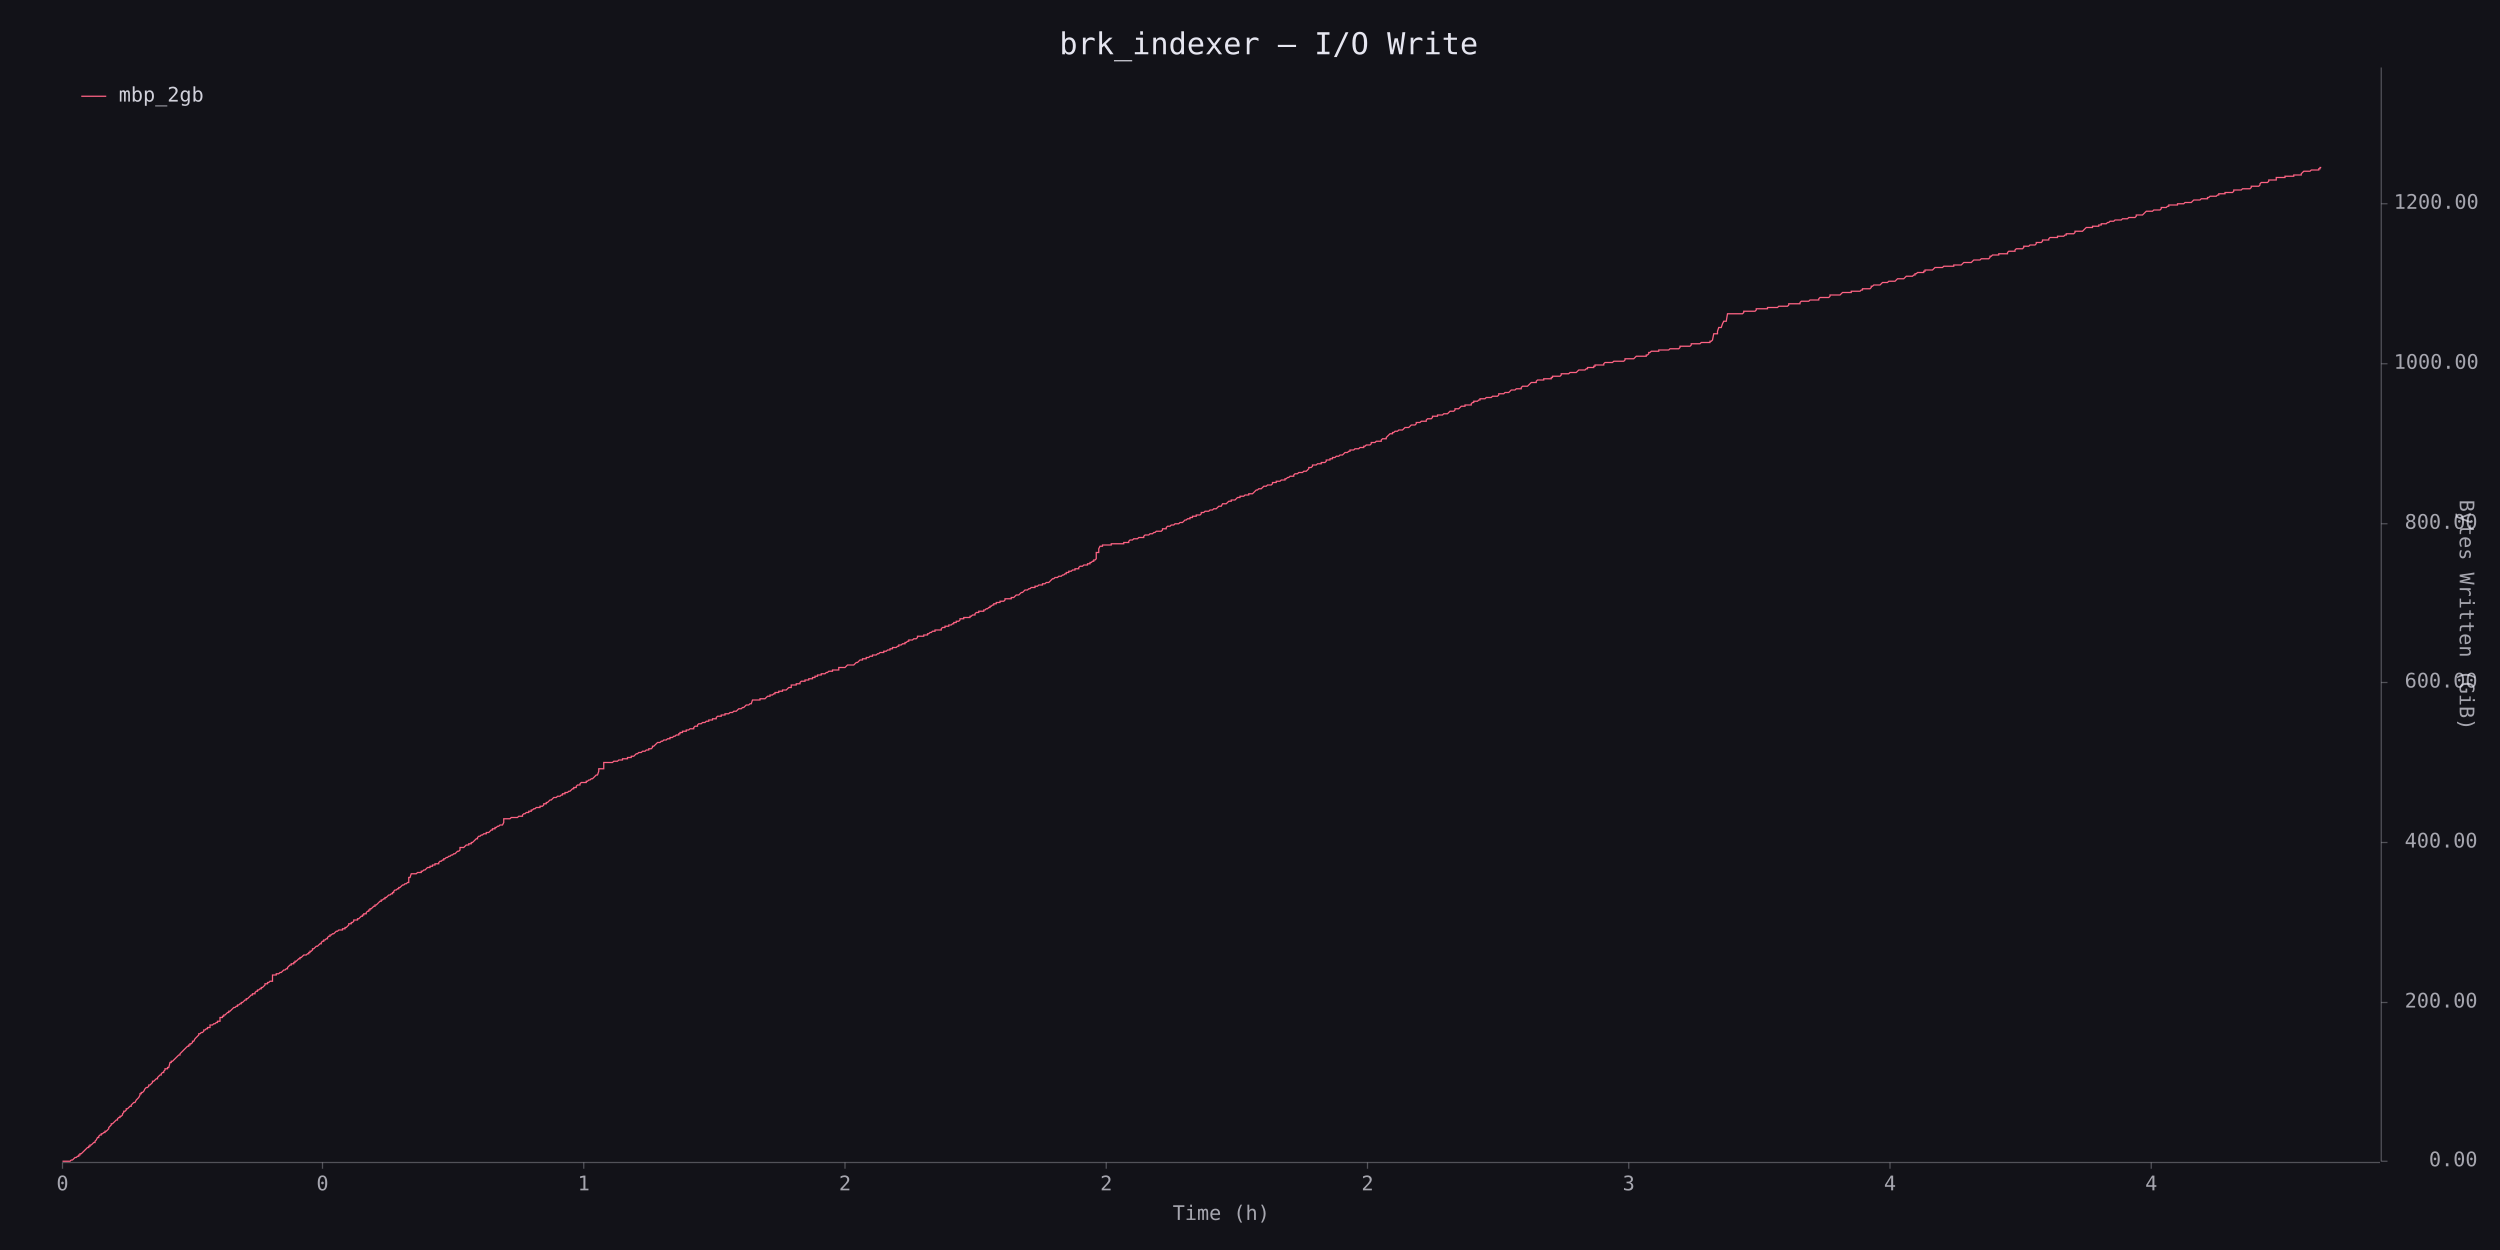
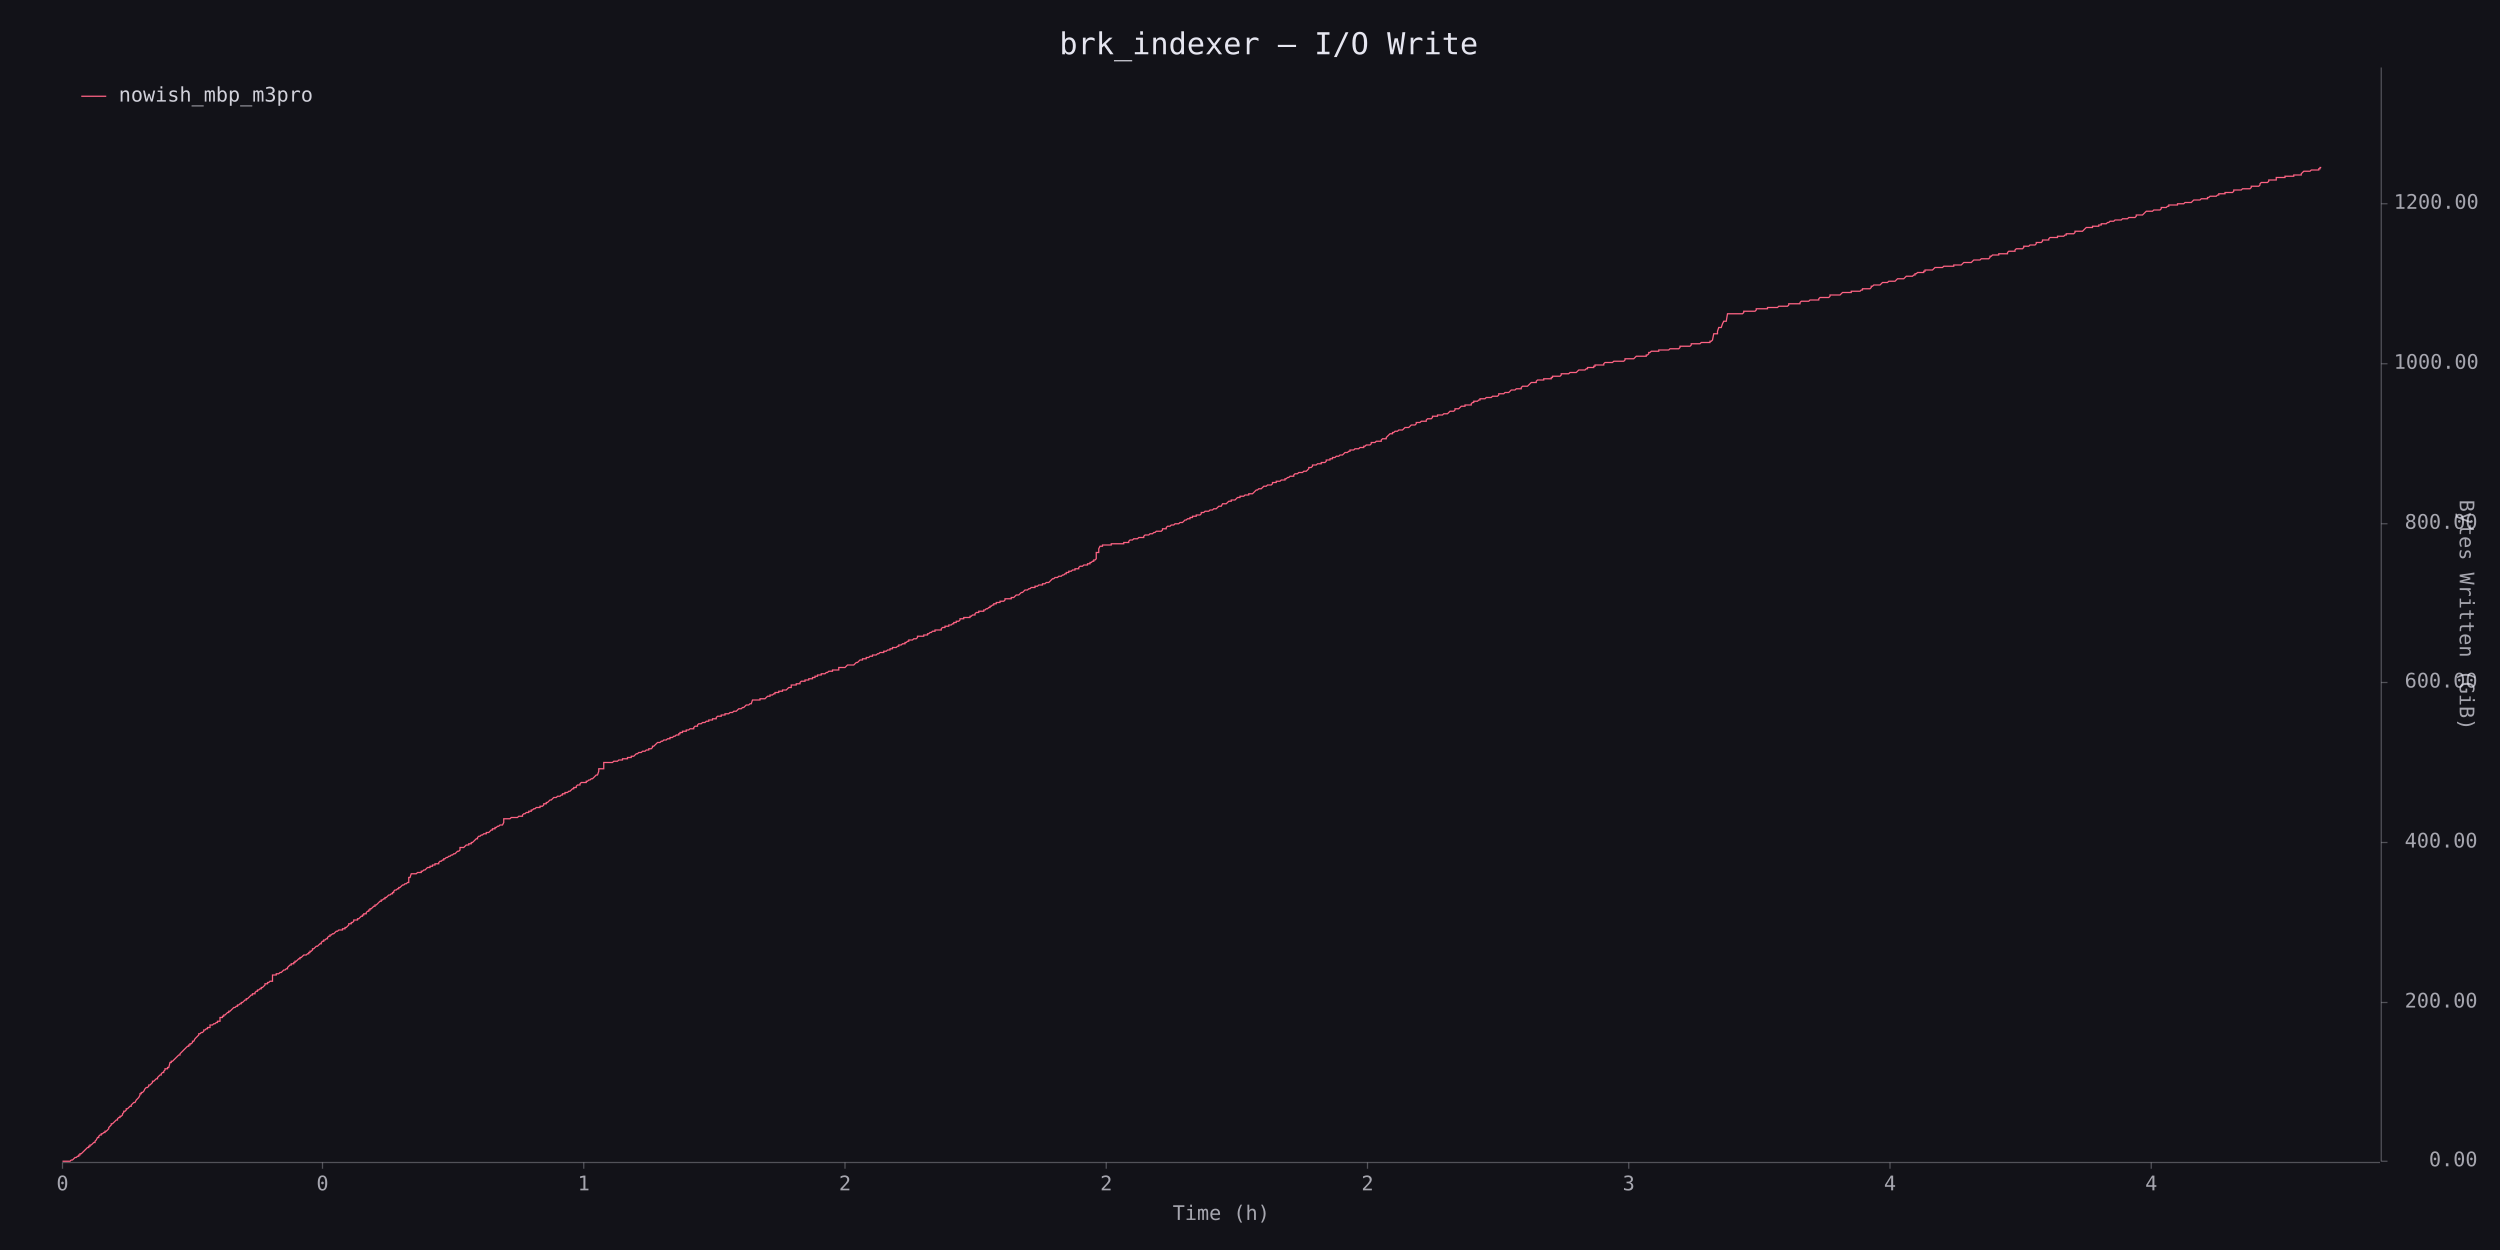
<svg xmlns="http://www.w3.org/2000/svg" width="2000" height="1000" viewBox="0 0 2000 1000">
  <rect x="0" y="0" width="2000" height="1000" opacity="1" fill="#121218" stroke="none" />
  <text x="1015" y="25" dy="0.76em" text-anchor="middle" font-family="monospace" font-size="24.194" opacity="1" fill="#E6E6F0">
brk_indexer — I/O Write
</text>
  <text x="977" y="980" dy="-0.5ex" text-anchor="middle" font-family="monospace" font-size="16.129" opacity="0.7" fill="#E6E6F0">
Time (h)
</text>
  <text x="1980" y="492" dy="0.76em" text-anchor="middle" font-family="monospace" font-size="16.129" opacity="0.7" fill="#E6E6F0" transform="rotate(90, 1980, 492)">
Bytes Written (GiB)
</text>
  <polyline fill="none" opacity="0.3" stroke="#E6E6F0" stroke-width="1" points="50,930 1904,930 " />
  <text x="50" y="940" dy="0.76em" text-anchor="middle" font-family="monospace" font-size="16.129" opacity="0.7" fill="#E6E6F0">
0
</text>
  <polyline fill="none" opacity="0.3" stroke="#E6E6F0" stroke-width="1" points="50,930 50,935 " />
  <text x="258" y="940" dy="0.76em" text-anchor="middle" font-family="monospace" font-size="16.129" opacity="0.7" fill="#E6E6F0">
0
</text>
  <polyline fill="none" opacity="0.3" stroke="#E6E6F0" stroke-width="1" points="258,930 258,935 " />
  <text x="467" y="940" dy="0.76em" text-anchor="middle" font-family="monospace" font-size="16.129" opacity="0.7" fill="#E6E6F0">
1
</text>
  <polyline fill="none" opacity="0.3" stroke="#E6E6F0" stroke-width="1" points="467,930 467,935 " />
  <text x="676" y="940" dy="0.76em" text-anchor="middle" font-family="monospace" font-size="16.129" opacity="0.7" fill="#E6E6F0">
2
</text>
  <polyline fill="none" opacity="0.3" stroke="#E6E6F0" stroke-width="1" points="676,930 676,935 " />
  <text x="885" y="940" dy="0.76em" text-anchor="middle" font-family="monospace" font-size="16.129" opacity="0.7" fill="#E6E6F0">
2
</text>
  <polyline fill="none" opacity="0.3" stroke="#E6E6F0" stroke-width="1" points="885,930 885,935 " />
  <text x="1094" y="940" dy="0.76em" text-anchor="middle" font-family="monospace" font-size="16.129" opacity="0.7" fill="#E6E6F0">
2
</text>
  <polyline fill="none" opacity="0.3" stroke="#E6E6F0" stroke-width="1" points="1094,930 1094,935 " />
  <text x="1303" y="940" dy="0.76em" text-anchor="middle" font-family="monospace" font-size="16.129" opacity="0.7" fill="#E6E6F0">
3
</text>
  <polyline fill="none" opacity="0.3" stroke="#E6E6F0" stroke-width="1" points="1303,930 1303,935 " />
  <text x="1512" y="940" dy="0.76em" text-anchor="middle" font-family="monospace" font-size="16.129" opacity="0.7" fill="#E6E6F0">
4
</text>
  <polyline fill="none" opacity="0.3" stroke="#E6E6F0" stroke-width="1" points="1512,930 1512,935 " />
  <text x="1721" y="940" dy="0.76em" text-anchor="middle" font-family="monospace" font-size="16.129" opacity="0.7" fill="#E6E6F0">
4
</text>
  <polyline fill="none" opacity="0.3" stroke="#E6E6F0" stroke-width="1" points="1721,930 1721,935 " />
  <polyline fill="none" opacity="0.3" stroke="#E6E6F0" stroke-width="1" points="1905,54 1905,929 " />
  <text x="1982" y="929" dy="0.5ex" text-anchor="end" font-family="monospace" font-size="16.129" opacity="0.7" fill="#E6E6F0">
0.00
</text>
  <polyline fill="none" opacity="0.3" stroke="#E6E6F0" stroke-width="1" points="1905,929 1910,929 " />
  <text x="1982" y="802" dy="0.5ex" text-anchor="end" font-family="monospace" font-size="16.129" opacity="0.7" fill="#E6E6F0">
200.00
</text>
  <polyline fill="none" opacity="0.3" stroke="#E6E6F0" stroke-width="1" points="1905,802 1910,802 " />
  <text x="1982" y="674" dy="0.5ex" text-anchor="end" font-family="monospace" font-size="16.129" opacity="0.7" fill="#E6E6F0">
400.00
</text>
  <polyline fill="none" opacity="0.3" stroke="#E6E6F0" stroke-width="1" points="1905,674 1910,674 " />
  <text x="1982" y="546" dy="0.5ex" text-anchor="end" font-family="monospace" font-size="16.129" opacity="0.7" fill="#E6E6F0">
600.00
</text>
  <polyline fill="none" opacity="0.3" stroke="#E6E6F0" stroke-width="1" points="1905,546 1910,546 " />
  <text x="1982" y="419" dy="0.5ex" text-anchor="end" font-family="monospace" font-size="16.129" opacity="0.7" fill="#E6E6F0">
800.00
</text>
  <polyline fill="none" opacity="0.3" stroke="#E6E6F0" stroke-width="1" points="1905,419 1910,419 " />
  <text x="1915" y="291" dy="0.5ex" text-anchor="start" font-family="monospace" font-size="16.129" opacity="0.7" fill="#E6E6F0">
1000.00
</text>
  <polyline fill="none" opacity="0.3" stroke="#E6E6F0" stroke-width="1" points="1905,291 1910,291 " />
  <text x="1915" y="163" dy="0.5ex" text-anchor="start" font-family="monospace" font-size="16.129" opacity="0.7" fill="#E6E6F0">
1200.00
</text>
  <polyline fill="none" opacity="0.3" stroke="#E6E6F0" stroke-width="1" points="1905,163 1910,163 " />
  <polyline fill="none" opacity="1" stroke="#FF6384" stroke-width="1" points="50,929 50,929 51,929 51,929 52,929 53,929 53,929 54,929 54,929 55,929 56,929 56,929 57,928 58,928 58,928 59,927 59,927 60,926 61,926 61,926 62,925 63,925 63,924 64,924 64,923 65,923 66,922 66,922 67,921 68,920 68,920 69,919 69,919 70,918 71,918 71,917 72,917 72,916 73,916 74,915 74,915 75,914 76,914 76,913 77,912 77,912 78,910 79,910 79,909 80,908 81,908 81,907 82,907 82,907 83,906 84,906 84,905 85,905 86,904 86,904 87,903 87,902 88,901 89,900 89,899 90,899 91,898 91,898 92,897 92,897 93,896 94,896 94,895 95,894 96,894 96,893 97,893 98,892 98,891 99,890 99,889 100,889 101,888 101,887 102,887 103,886 103,886 104,885 105,885 105,884 106,883 106,883 107,882 108,882 108,882 109,880 110,879 110,879 111,878 112,876 112,875 113,875 113,874 114,874 115,873 115,873 116,871 117,870 117,870 118,870 119,869 119,868 120,868 120,868 121,867 122,866 122,865 123,865 124,864 124,864 125,863 126,863 126,862 127,861 127,861 128,860 129,860 129,859 130,858 131,858 131,857 132,856 132,855 133,855 134,855 134,854 135,854 136,850 136,850 137,850 137,849 138,849 139,848 139,848 140,847 141,846 141,846 142,845 142,845 143,844 144,844 144,843 145,842 146,841 146,841 147,840 147,840 148,839 149,838 149,838 150,837 151,837 151,836 152,836 152,835 153,835 154,834 154,833 155,833 156,831 156,831 157,830 157,830 158,829 159,828 159,827 160,827 161,826 161,826 162,826 163,825 163,824 164,824 164,824 165,823 166,823 166,822 167,822 168,822 168,820 169,820 169,820 170,820 171,819 171,819 172,819 173,818 173,818 174,818 174,817 175,817 176,817 176,814 177,814 178,814 178,813 179,813 179,812 180,812 181,811 181,811 182,810 183,810 183,809 184,809 185,808 185,808 186,807 186,807 187,806 188,806 188,806 189,805 190,805 190,804 191,804 192,803 192,803 193,803 193,802 194,802 195,801 195,801 196,800 197,800 197,799 198,799 199,798 199,798 200,797 200,797 201,796 202,796 202,795 203,795 204,795 204,794 205,793 206,793 206,792 207,792 207,792 208,791 209,791 209,790 210,790 211,789 211,789 212,788 212,787 213,787 214,787 214,786 215,786 216,785 216,785 217,785 218,785 218,780 219,780 219,780 220,780 221,780 221,779 222,779 223,779 223,779 224,778 224,778 225,778 226,777 226,777 227,776 228,776 228,776 229,775 230,775 230,774 231,773 231,773 232,772 233,772 233,771 234,771 235,771 235,770 236,770 236,769 237,769 238,768 238,768 239,767 240,767 240,766 241,766 242,765 242,765 243,764 243,764 244,764 245,764 245,764 246,763 247,763 247,762 248,762 248,761 249,761 250,760 250,759 251,759 252,758 252,758 253,757 254,757 254,757 255,756 255,756 256,755 257,755 257,754 258,753 259,753 259,752 260,752 261,751 261,751 262,751 262,750 263,749 264,749 264,748 265,748 266,747 266,747 267,747 267,747 268,746 269,745 269,745 270,745 271,744 271,744 272,744 273,744 273,744 274,744 274,743 275,743 276,743 276,742 277,742 278,741 278,741 279,740 279,739 280,739 281,739 281,738 282,738 283,737 283,736 284,736 284,736 285,736 286,736 286,735 287,735 288,734 288,734 289,733 290,733 290,732 291,732 291,731 292,731 293,731 293,730 294,729 295,729 295,728 296,728 296,727 297,727 298,726 298,726 299,725 300,725 300,724 301,724 302,723 302,723 303,722 303,722 304,721 305,721 305,720 306,720 307,719 307,719 308,719 308,718 309,718 310,717 310,717 311,716 312,716 312,716 313,715 314,715 314,714 315,714 315,713 316,712 317,712 317,712 318,711 319,711 319,710 320,710 321,709 321,709 322,708 322,708 323,708 324,707 324,707 325,707 326,706 326,706 327,706 327,702 328,702 329,699 329,699 330,699 331,699 331,699 332,699 332,699 333,699 334,698 334,698 335,698 336,698 336,698 337,698 337,697 338,697 339,696 339,696 340,696 341,695 341,695 342,694 343,694 343,694 344,694 344,693 345,693 346,693 346,692 347,692 348,692 348,691 349,691 349,691 350,691 351,691 351,690 352,689 353,689 353,689 354,688 355,688 355,687 356,687 356,687 357,686 358,686 358,686 359,685 360,685 360,685 361,684 362,684 362,684 363,683 363,683 364,683 365,682 365,682 366,681 367,681 367,681 368,680 368,678 369,678 370,678 370,678 371,678 372,677 372,677 373,676 374,676 374,676 375,676 375,675 376,675 377,675 377,674 378,674 379,673 379,673 380,672 380,672 381,671 382,671 382,670 383,669 384,669 384,669 385,668 386,668 386,668 387,667 387,667 388,667 389,667 389,666 390,666 391,666 391,666 392,665 392,665 393,664 394,664 394,663 395,663 396,663 396,662 397,662 397,662 398,661 399,661 399,661 400,660 401,660 401,660 402,660 403,658 403,655 404,655 404,655 405,655 406,655 406,655 407,655 408,655 408,655 409,654 409,654 410,654 411,654 411,654 412,654 413,654 413,654 414,654 414,654 415,653 416,653 416,653 417,653 418,653 418,652 419,651 420,651 420,651 421,650 421,650 422,650 423,650 423,649 424,649 425,649 425,648 426,648 426,648 427,647 428,647 428,647 429,646 430,646 430,646 431,646 432,646 432,645 433,645 433,645 434,645 435,644 435,643 436,643 437,643 437,642 438,642 438,642 439,641 440,640 440,640 441,640 442,639 442,639 443,638 444,638 444,638 445,638 445,638 446,637 447,637 447,637 448,637 449,636 449,636 450,636 450,635 451,635 452,635 452,634 453,634 454,634 454,634 455,633 456,633 456,633 457,632 457,632 458,631 459,631 459,630 460,630 461,630 461,629 462,628 462,628 463,628 464,628 464,627 465,626 466,626 466,626 467,626 467,626 468,626 469,626 469,625 470,625 471,624 471,624 472,624 473,623 473,623 474,623 474,623 475,622 476,621 476,621 477,620 478,620 478,620 479,617 479,615 480,615 481,615 481,615 482,615 483,615 483,610 484,610 485,610 485,610 486,610 486,610 487,610 488,610 488,610 489,610 490,610 490,610 491,609 491,609 492,609 493,609 493,609 494,609 495,608 495,608 496,608 497,608 497,608 498,608 498,607 499,607 500,607 500,607 501,607 502,607 502,606 503,606 503,606 504,606 505,606 505,605 506,605 507,605 507,605 508,604 508,604 509,603 510,603 510,603 511,602 512,602 512,602 513,602 513,602 514,601 515,601 515,601 516,601 517,600 517,600 518,600 519,600 519,599 520,599 520,599 521,599 522,598 522,597 523,597 524,596 524,596 525,595 525,595 526,594 527,594 527,594 528,594 529,593 529,593 530,593 531,592 531,592 532,592 532,592 533,592 534,591 534,591 535,591 536,591 536,590 537,590 537,590 538,590 539,589 539,589 540,589 541,588 541,588 542,588 543,588 543,587 544,587 544,586 545,586 546,586 546,585 547,585 548,585 548,585 549,585 549,584 550,584 551,584 551,584 552,583 553,583 553,583 554,583 555,583 555,582 556,581 556,581 557,581 558,581 558,580 559,579 560,579 560,579 561,579 561,579 562,578 563,578 563,578 564,578 565,577 565,577 566,577 567,577 567,576 568,576 568,576 569,576 570,576 570,575 571,575 572,575 572,575 573,575 573,574 574,573 575,573 575,573 576,573 577,573 577,572 578,572 579,572 579,572 580,572 580,571 581,571 582,571 582,571 583,571 584,570 584,570 585,570 585,570 586,570 587,569 587,569 588,569 589,569 589,569 590,568 591,567 591,567 592,567 592,567 593,567 594,566 594,566 595,566 596,565 596,565 597,564 597,564 598,564 599,564 599,564 600,563 601,563 601,563 602,560 603,560 603,560 604,560 604,560 605,560 606,560 606,560 607,560 608,560 608,559 609,559 609,559 610,559 611,559 611,559 612,559 613,558 613,558 614,557 614,557 615,557 616,557 616,556 617,556 618,556 618,556 619,555 620,555 620,554 621,554 621,554 622,554 623,554 623,553 624,553 625,553 625,553 626,553 626,552 627,552 628,552 628,552 629,552 630,551 630,551 631,550 632,550 632,550 633,550 633,548 634,548 635,548 635,548 636,548 637,548 637,547 638,547 638,547 639,547 640,547 640,546 641,545 642,545 642,545 643,545 644,545 644,544 645,544 645,544 646,544 647,544 647,543 648,543 649,543 649,543 650,543 650,542 651,542 652,542 652,541 653,541 654,541 654,540 655,540 656,540 656,540 657,540 657,539 658,539 659,539 659,539 660,539 661,538 661,538 662,538 662,538 663,537 664,537 664,537 665,537 666,537 666,536 667,536 668,536 668,536 669,536 669,536 670,536 671,536 671,534 672,534 673,534 673,534 674,534 674,534 675,534 676,534 676,534 677,533 678,532 678,532 679,532 680,532 680,532 681,532 681,532 682,532 683,532 683,532 684,531 685,530 685,530 686,530 686,530 687,529 688,528 688,528 689,528 690,528 690,527 691,527 691,527 692,527 693,527 693,526 694,526 695,526 695,526 696,525 697,525 697,525 698,525 698,524 699,524 700,524 700,524 701,524 702,523 702,523 703,523 703,523 704,522 705,522 705,522 706,522 707,522 707,521 708,521 708,521 709,521 710,520 710,520 711,520 712,520 712,519 713,519 714,519 714,518 715,518 715,518 716,518 717,518 717,518 718,517 719,517 719,516 720,516 720,516 721,516 722,515 722,515 723,515 724,515 724,514 725,514 726,513 726,513 727,513 727,512 728,512 729,512 729,512 730,512 731,511 731,511 732,511 732,511 733,511 734,510 734,509 735,509 736,509 736,509 737,509 737,509 738,509 739,509 739,508 740,508 741,508 741,508 742,508 742,507 743,507 744,506 744,506 745,506 746,505 746,505 747,505 748,505 748,504 749,504 749,504 750,504 751,504 751,504 752,504 753,504 753,503 754,502 754,502 755,502 756,502 756,501 757,501 758,501 758,501 759,501 759,500 760,500 761,500 761,500 762,499 763,499 763,498 764,498 765,498 765,497 766,497 766,497 767,497 768,496 768,495 769,495 770,495 770,495 771,495 771,494 772,494 773,494 773,494 774,494 775,494 775,494 776,494 776,493 777,493 778,492 778,492 779,492 780,492 780,491 781,490 782,490 782,490 783,490 783,489 784,489 785,489 785,489 786,489 787,489 787,488 788,488 788,488 789,487 790,487 790,487 791,486 792,486 792,485 793,485 793,485 794,484 795,484 795,483 796,483 797,483 797,482 798,482 799,482 799,482 800,482 800,481 801,481 802,481 802,481 803,481 804,480 804,479 805,479 805,479 806,479 807,479 807,479 808,479 809,479 809,478 810,478 811,478 811,478 812,477 812,477 813,476 814,476 814,476 815,476 816,475 816,475 817,474 817,474 818,474 819,473 819,473 820,472 821,472 821,472 822,472 823,471 823,471 824,471 824,471 825,470 826,470 826,470 827,470 828,470 828,469 829,469 829,469 830,469 831,468 831,468 832,468 833,468 833,468 834,468 834,467 835,467 836,467 836,467 837,466 838,466 838,466 839,466 839,466 840,465 841,464 841,464 842,463 843,463 843,463 844,462 845,462 845,462 846,462 846,462 847,461 848,461 848,461 849,461 850,460 850,460 851,460 851,460 852,459 853,459 853,458 854,458 855,458 855,457 856,457 857,457 857,457 858,456 858,456 859,456 860,456 860,455 861,455 862,455 862,455 863,455 863,454 864,453 865,453 865,453 866,453 867,452 867,452 868,452 869,452 869,452 870,452 870,451 871,451 872,451 872,450 873,450 874,449 874,449 875,449 875,448 876,448 877,447 877,442 878,442 879,442 879,439 880,437 881,437 881,437 882,437 882,436 883,436 884,436 884,436 885,436 886,436 886,436 887,436 888,436 888,436 889,436 889,435 890,435 891,435 891,435 892,435 893,435 893,435 894,435 894,435 895,435 896,435 896,435 897,435 898,435 898,435 899,435 899,434 900,434 901,434 901,434 902,434 903,434 903,433 904,432 904,432 905,432 906,432 906,432 907,431 908,431 908,431 909,431 910,431 910,431 911,430 911,430 912,430 913,430 913,430 914,430 915,430 915,429 916,428 916,428 917,428 918,428 918,428 919,428 920,427 920,427 921,427 921,427 922,427 923,426 923,426 924,426 925,425 925,425 926,425 927,425 927,425 928,425 928,425 929,425 930,424 930,423 931,423 932,423 932,423 933,423 933,422 934,421 935,421 935,421 936,421 937,420 937,420 938,420 939,420 939,420 940,419 940,419 941,419 942,419 942,419 943,419 944,418 944,418 945,418 945,418 946,418 947,417 947,417 948,416 949,416 949,416 950,415 951,415 951,415 952,415 952,414 953,414 954,414 954,413 955,413 956,413 956,413 957,413 957,412 958,412 959,412 959,412 960,412 961,411 961,410 962,410 963,410 963,410 964,409 964,409 965,409 966,409 966,409 967,409 968,408 968,408 969,408 969,408 970,408 971,407 971,407 972,407 973,407 973,407 974,406 975,405 975,405 976,405 976,405 977,405 978,403 978,403 979,403 980,403 980,403 981,403 982,402 982,402 983,401 983,401 984,401 985,401 985,400 986,400 987,400 987,400 988,400 988,400 989,399 990,398 990,398 991,398 992,398 992,397 993,397 994,397 994,397 995,397 995,397 996,396 997,396 997,396 998,396 999,396 999,395 1000,395 1000,395 1001,395 1002,395 1002,395 1003,394 1004,393 1004,393 1005,392 1006,392 1006,392 1007,391 1007,391 1008,391 1009,391 1009,391 1010,390 1011,389 1011,389 1012,389 1012,389 1013,389 1014,388 1014,388 1015,388 1016,388 1016,388 1017,388 1018,387 1018,386 1019,386 1019,386 1020,386 1021,386 1021,385 1022,385 1023,385 1023,385 1024,385 1024,385 1025,384 1026,384 1026,384 1027,384 1028,384 1028,383 1029,383 1030,382 1030,382 1031,382 1031,382 1032,381 1033,381 1033,381 1034,381 1035,381 1035,380 1036,379 1036,379 1037,379 1038,379 1038,379 1039,378 1040,378 1040,378 1041,378 1042,378 1042,378 1043,377 1043,377 1044,377 1045,377 1045,377 1046,376 1047,375 1047,374 1048,374 1049,374 1049,374 1050,373 1050,372 1051,372 1052,372 1052,372 1053,372 1054,371 1054,371 1055,371 1055,371 1056,371 1057,371 1057,370 1058,370 1059,370 1059,370 1060,370 1061,369 1061,368 1062,368 1062,368 1063,368 1064,368 1064,367 1065,367 1066,367 1066,366 1067,366 1067,366 1068,366 1069,365 1069,365 1070,365 1071,365 1071,365 1072,364 1073,364 1073,364 1074,364 1074,364 1075,363 1076,362 1076,362 1077,362 1078,362 1078,362 1079,361 1080,361 1080,360 1081,360 1081,360 1082,360 1083,360 1083,360 1084,359 1085,359 1085,359 1086,359 1086,359 1087,359 1088,358 1088,358 1089,358 1090,358 1090,358 1091,358 1091,357 1092,357 1093,356 1093,356 1094,356 1095,356 1095,356 1096,356 1097,355 1097,354 1098,354 1098,354 1099,354 1100,354 1100,354 1101,353 1102,353 1102,353 1103,353 1103,353 1104,353 1105,353 1105,352 1106,351 1107,351 1107,351 1108,351 1109,351 1109,350 1110,349 1110,349 1111,348 1112,347 1112,347 1113,347 1114,347 1114,346 1115,346 1116,345 1116,345 1117,345 1117,345 1118,345 1119,344 1119,344 1120,344 1121,344 1121,344 1122,344 1122,344 1123,343 1124,342 1124,342 1125,342 1126,342 1126,342 1127,342 1127,342 1128,341 1129,340 1129,340 1130,340 1131,340 1131,340 1132,340 1133,339 1133,338 1134,338 1134,338 1135,338 1136,338 1136,338 1137,337 1138,337 1138,337 1139,337 1139,337 1140,337 1141,337 1141,336 1142,335 1143,335 1143,335 1144,335 1145,335 1145,335 1146,334 1146,333 1147,333 1148,333 1148,333 1149,333 1150,333 1150,332 1151,332 1152,332 1152,332 1153,332 1153,332 1154,332 1155,331 1155,331 1156,331 1157,331 1157,331 1158,331 1158,331 1159,330 1160,329 1160,329 1161,329 1162,329 1162,329 1163,329 1164,328 1164,327 1165,327 1165,327 1166,327 1167,327 1167,327 1168,326 1169,325 1169,325 1170,325 1170,325 1171,325 1172,325 1172,324 1173,324 1174,324 1174,324 1175,324 1176,324 1176,324 1177,324 1177,323 1178,322 1179,322 1179,321 1180,321 1181,321 1181,321 1182,321 1182,321 1183,320 1184,320 1184,319 1185,319 1186,319 1186,319 1187,319 1188,319 1188,319 1189,318 1189,318 1190,318 1191,318 1191,318 1192,318 1193,318 1193,318 1194,317 1194,317 1195,317 1196,317 1196,317 1197,317 1198,317 1198,317 1199,316 1199,315 1200,315 1201,315 1201,315 1202,315 1203,315 1203,315 1204,314 1205,314 1205,314 1206,314 1206,314 1207,314 1208,313 1208,313 1209,312 1210,312 1210,312 1211,312 1212,312 1212,312 1213,311 1213,311 1214,311 1215,311 1215,311 1216,311 1217,311 1217,310 1218,309 1218,309 1219,309 1220,309 1220,309 1221,309 1222,309 1222,309 1223,308 1224,307 1224,307 1225,306 1225,306 1226,306 1227,306 1227,306 1228,306 1229,306 1229,305 1230,304 1230,304 1231,304 1232,304 1232,304 1233,304 1234,304 1234,304 1235,304 1235,303 1236,303 1237,303 1237,303 1238,303 1239,303 1239,303 1240,303 1241,303 1241,302 1242,302 1242,301 1243,301 1244,301 1244,301 1245,301 1246,301 1246,301 1247,301 1247,301 1248,301 1249,300 1249,299 1250,299 1251,299 1251,299 1252,299 1253,299 1253,299 1254,299 1254,299 1255,299 1256,298 1256,298 1257,298 1258,298 1258,298 1259,298 1259,298 1260,298 1261,298 1261,298 1262,297 1263,296 1263,296 1264,296 1264,296 1265,296 1266,296 1266,296 1267,296 1268,296 1268,296 1269,295 1270,295 1270,294 1271,294 1271,294 1272,294 1273,294 1273,294 1274,294 1275,294 1275,293 1276,293 1276,292 1277,292 1278,292 1278,292 1279,292 1280,292 1280,292 1281,292 1281,292 1282,292 1283,292 1283,291 1284,290 1285,290 1285,290 1286,290 1287,290 1287,290 1288,290 1288,290 1289,290 1290,290 1290,290 1291,289 1292,289 1292,289 1293,289 1293,289 1294,289 1295,289 1295,289 1296,289 1297,289 1297,289 1298,289 1298,289 1299,289 1300,288 1300,287 1301,287 1302,287 1302,287 1303,287 1304,287 1304,287 1305,287 1305,287 1306,287 1307,287 1307,287 1308,286 1309,285 1309,285 1310,285 1310,285 1311,285 1312,285 1312,285 1313,285 1314,285 1314,285 1315,285 1315,285 1316,285 1317,285 1317,284 1318,284 1319,283 1319,282 1320,282 1321,281 1321,281 1322,281 1322,281 1323,281 1324,281 1324,281 1325,281 1326,281 1326,281 1327,281 1327,280 1328,280 1329,280 1329,280 1330,280 1331,280 1331,280 1332,280 1332,280 1333,280 1334,280 1334,280 1335,280 1336,279 1336,279 1337,279 1338,279 1338,279 1339,279 1339,279 1340,279 1341,279 1341,279 1342,279 1343,279 1343,279 1344,278 1344,277 1345,277 1346,277 1346,277 1347,277 1348,277 1348,277 1349,277 1350,277 1350,277 1351,277 1351,277 1352,277 1353,276 1353,275 1354,275 1355,275 1355,275 1356,275 1356,275 1357,275 1358,275 1358,275 1359,275 1360,275 1360,275 1361,274 1362,274 1362,274 1363,274 1363,274 1364,274 1365,274 1365,274 1366,274 1367,274 1367,274 1368,274 1368,273 1369,273 1370,272 1370,272 1371,267 1372,267 1372,267 1373,267 1374,267 1374,265 1375,262 1375,262 1376,262 1377,262 1377,262 1378,259 1379,257 1379,257 1380,257 1381,257 1381,257 1382,251 1382,251 1383,251 1384,251 1384,251 1385,251 1386,251 1386,251 1387,251 1388,251 1388,251 1389,251 1389,251 1390,251 1391,251 1391,251 1392,251 1393,251 1393,251 1394,251 1395,250 1395,249 1396,249 1396,249 1397,249 1398,249 1398,249 1399,249 1400,249 1400,249 1401,249 1401,249 1402,249 1403,249 1403,249 1404,249 1405,248 1405,247 1406,247 1407,247 1407,247 1408,247 1408,247 1409,247 1410,247 1410,247 1411,247 1412,247 1412,247 1413,247 1414,247 1414,246 1415,246 1415,246 1416,246 1417,246 1417,246 1418,246 1419,246 1419,246 1420,246 1421,246 1421,246 1422,246 1422,246 1423,245 1424,245 1424,245 1425,245 1426,245 1426,245 1427,245 1428,245 1428,245 1429,245 1429,245 1430,245 1431,244 1431,243 1432,243 1433,243 1433,243 1434,243 1434,243 1435,243 1436,243 1436,243 1437,243 1438,243 1438,243 1439,243 1440,243 1440,242 1441,241 1441,241 1442,241 1443,241 1443,241 1444,241 1445,241 1445,241 1446,241 1447,241 1447,241 1448,240 1448,240 1449,240 1450,240 1450,240 1451,240 1452,240 1452,240 1453,240 1454,240 1454,240 1455,240 1455,239 1456,238 1457,238 1457,238 1458,238 1459,238 1459,238 1460,238 1460,238 1461,238 1462,238 1462,238 1463,238 1464,237 1464,236 1465,236 1466,236 1466,236 1467,236 1467,236 1468,236 1469,236 1469,236 1470,236 1471,236 1471,236 1472,236 1473,235 1473,235 1474,234 1474,234 1475,234 1476,234 1476,234 1477,234 1478,234 1478,234 1479,234 1480,234 1480,234 1481,234 1481,233 1482,233 1483,233 1483,233 1484,233 1485,233 1485,233 1486,233 1486,233 1487,233 1488,233 1488,233 1489,232 1490,232 1490,231 1491,231 1492,231 1492,231 1493,231 1493,231 1494,231 1495,231 1495,231 1496,231 1497,230 1497,229 1498,229 1499,228 1499,228 1500,228 1500,228 1501,228 1502,228 1502,228 1503,228 1504,228 1504,228 1505,227 1506,226 1506,226 1507,226 1507,226 1508,226 1509,226 1509,226 1510,226 1511,225 1511,225 1512,225 1513,225 1513,225 1514,225 1514,225 1515,225 1516,225 1516,225 1517,224 1518,223 1518,223 1519,223 1520,223 1520,223 1521,223 1521,223 1522,223 1523,223 1523,223 1524,222 1525,221 1525,221 1526,221 1526,221 1527,221 1528,221 1528,221 1529,221 1530,221 1530,221 1531,220 1532,220 1532,219 1533,219 1534,218 1534,218 1535,218 1535,218 1536,218 1537,218 1537,218 1538,218 1539,218 1539,217 1540,217 1540,216 1541,216 1542,216 1542,216 1543,216 1544,216 1544,216 1545,216 1546,216 1546,216 1547,215 1547,215 1548,214 1549,214 1549,214 1550,214 1551,214 1551,214 1552,214 1553,214 1553,214 1554,214 1554,214 1555,213 1556,213 1556,213 1557,213 1558,213 1558,213 1559,213 1559,213 1560,213 1561,213 1561,213 1562,213 1563,213 1563,212 1564,212 1565,212 1565,212 1566,212 1566,212 1567,212 1568,212 1568,212 1569,212 1570,211 1570,211 1571,210 1572,210 1572,210 1573,210 1573,210 1574,210 1575,210 1575,210 1576,210 1577,210 1577,210 1578,209 1578,209 1579,208 1580,208 1580,208 1581,208 1582,208 1582,208 1583,208 1584,208 1584,208 1585,207 1585,207 1586,207 1587,207 1587,207 1588,207 1589,207 1589,207 1590,207 1591,207 1591,207 1592,206 1592,205 1593,205 1594,204 1594,204 1595,204 1596,204 1596,204 1597,204 1598,204 1598,204 1599,204 1599,203 1600,203 1601,203 1601,203 1602,203 1603,203 1603,203 1604,203 1605,203 1605,203 1606,203 1606,202 1607,201 1608,201 1608,201 1609,201 1610,201 1610,201 1611,201 1612,201 1612,200 1613,199 1613,199 1614,199 1615,199 1615,199 1616,199 1617,199 1617,199 1618,199 1619,198 1619,197 1620,197 1620,197 1621,197 1622,197 1622,197 1623,197 1624,196 1624,196 1625,196 1625,196 1626,196 1627,196 1627,196 1628,196 1629,195 1629,194 1630,194 1631,194 1631,194 1632,194 1632,194 1633,194 1634,193 1634,192 1635,192 1636,192 1636,192 1637,192 1638,192 1638,192 1639,192 1639,191 1640,190 1641,190 1641,190 1642,190 1643,190 1643,190 1644,190 1645,190 1645,190 1646,190 1646,189 1647,189 1648,189 1648,189 1649,189 1650,189 1650,189 1651,189 1651,189 1652,188 1653,188 1653,187 1654,187 1655,187 1655,187 1656,187 1657,187 1657,187 1658,187 1658,187 1659,187 1660,186 1660,185 1661,185 1662,185 1662,185 1663,185 1664,185 1664,185 1665,185 1665,185 1666,185 1667,184 1667,184 1668,183 1669,182 1669,182 1670,182 1670,182 1671,182 1672,182 1672,182 1673,182 1674,182 1674,181 1675,181 1676,181 1676,181 1677,181 1677,181 1678,181 1679,181 1679,180 1680,180 1681,180 1681,179 1682,179 1683,179 1683,179 1684,179 1684,179 1685,179 1686,178 1686,178 1687,178 1688,177 1688,177 1689,177 1690,177 1690,177 1691,177 1691,177 1692,176 1693,176 1693,176 1694,176 1695,176 1695,176 1696,176 1696,176 1697,176 1698,175 1698,175 1699,175 1700,175 1700,175 1701,175 1702,175 1702,175 1703,174 1703,174 1704,174 1705,174 1705,174 1706,174 1707,174 1707,174 1708,174 1709,173 1709,172 1710,172 1710,172 1711,172 1712,172 1712,172 1713,172 1714,172 1714,172 1715,171 1716,170 1716,170 1717,169 1717,169 1718,169 1719,169 1719,169 1720,169 1721,169 1721,169 1722,169 1723,168 1723,168 1724,168 1724,168 1725,168 1726,168 1726,168 1727,168 1728,168 1728,168 1729,167 1729,166 1730,166 1731,166 1731,166 1732,166 1733,166 1733,166 1734,165 1735,165 1735,164 1736,164 1737,164 1737,164 1738,164 1738,164 1739,164 1740,164 1740,164 1741,164 1742,164 1742,163 1743,163 1743,163 1744,163 1745,163 1745,163 1746,163 1747,163 1747,163 1748,162 1749,162 1749,162 1750,162 1750,162 1751,162 1752,162 1752,162 1753,162 1754,161 1754,161 1755,160 1756,160 1756,160 1757,160 1757,160 1758,160 1759,160 1759,160 1760,160 1761,159 1761,159 1762,159 1762,159 1763,159 1764,159 1764,159 1765,159 1766,159 1766,158 1767,158 1768,157 1768,157 1769,157 1769,157 1770,157 1771,157 1771,157 1772,157 1773,157 1773,157 1774,156 1775,156 1775,155 1776,155 1776,155 1777,155 1778,155 1778,155 1779,155 1780,155 1780,154 1781,154 1782,154 1782,154 1783,154 1783,154 1784,154 1785,154 1785,154 1786,154 1787,153 1787,152 1788,152 1789,152 1789,152 1790,152 1790,152 1791,152 1792,152 1792,152 1793,152 1794,151 1794,151 1795,151 1795,151 1796,151 1797,151 1797,151 1798,151 1799,151 1799,151 1800,151 1801,150 1801,149 1802,149 1802,149 1803,149 1804,149 1804,149 1805,149 1806,149 1806,149 1807,149 1808,148 1808,147 1809,146 1809,146 1810,146 1811,146 1811,146 1812,146 1813,146 1813,146 1814,146 1815,145 1815,144 1816,144 1816,144 1817,144 1818,144 1818,144 1819,144 1820,144 1820,144 1821,144 1821,142 1822,142 1823,142 1823,142 1824,142 1825,142 1825,142 1826,142 1827,142 1827,142 1828,142 1828,141 1829,141 1830,141 1830,141 1831,141 1832,141 1832,141 1833,141 1834,141 1834,141 1835,141 1835,140 1836,140 1837,140 1837,140 1838,140 1839,140 1839,140 1840,140 1841,140 1841,139 1842,138 1842,138 1843,137 1844,137 1844,137 1845,137 1846,137 1846,137 1847,137 1848,137 1848,137 1849,136 1849,136 1850,136 1851,136 1851,136 1852,136 1853,136 1853,136 1854,136 1855,136 1855,135 1856,135 1856,134 1857,134 " />
-   <rect x="55" y="59" width="117" height="36" opacity="0.98" fill="#121218" stroke="none" />
-   <rect x="55" y="59" width="117" height="36" opacity="1" fill="none" stroke="#121218" />
+   <rect x="55" y="59" width="204" height="36" opacity="0.98" fill="#121218" stroke="none" />
+   <rect x="55" y="59" width="204" height="36" opacity="1" fill="none" stroke="#121218" />
  <text x="95" y="69" dy="0.76em" text-anchor="start" font-family="monospace" font-size="16.129" opacity="0.9" fill="#E6E6F0">
- mbp_2gb
+ nowish_mbp_m3pro
</text>
  <polyline fill="none" opacity="1" stroke="#FF6384" stroke-width="1" points="65,77 85,77 " />
</svg>
